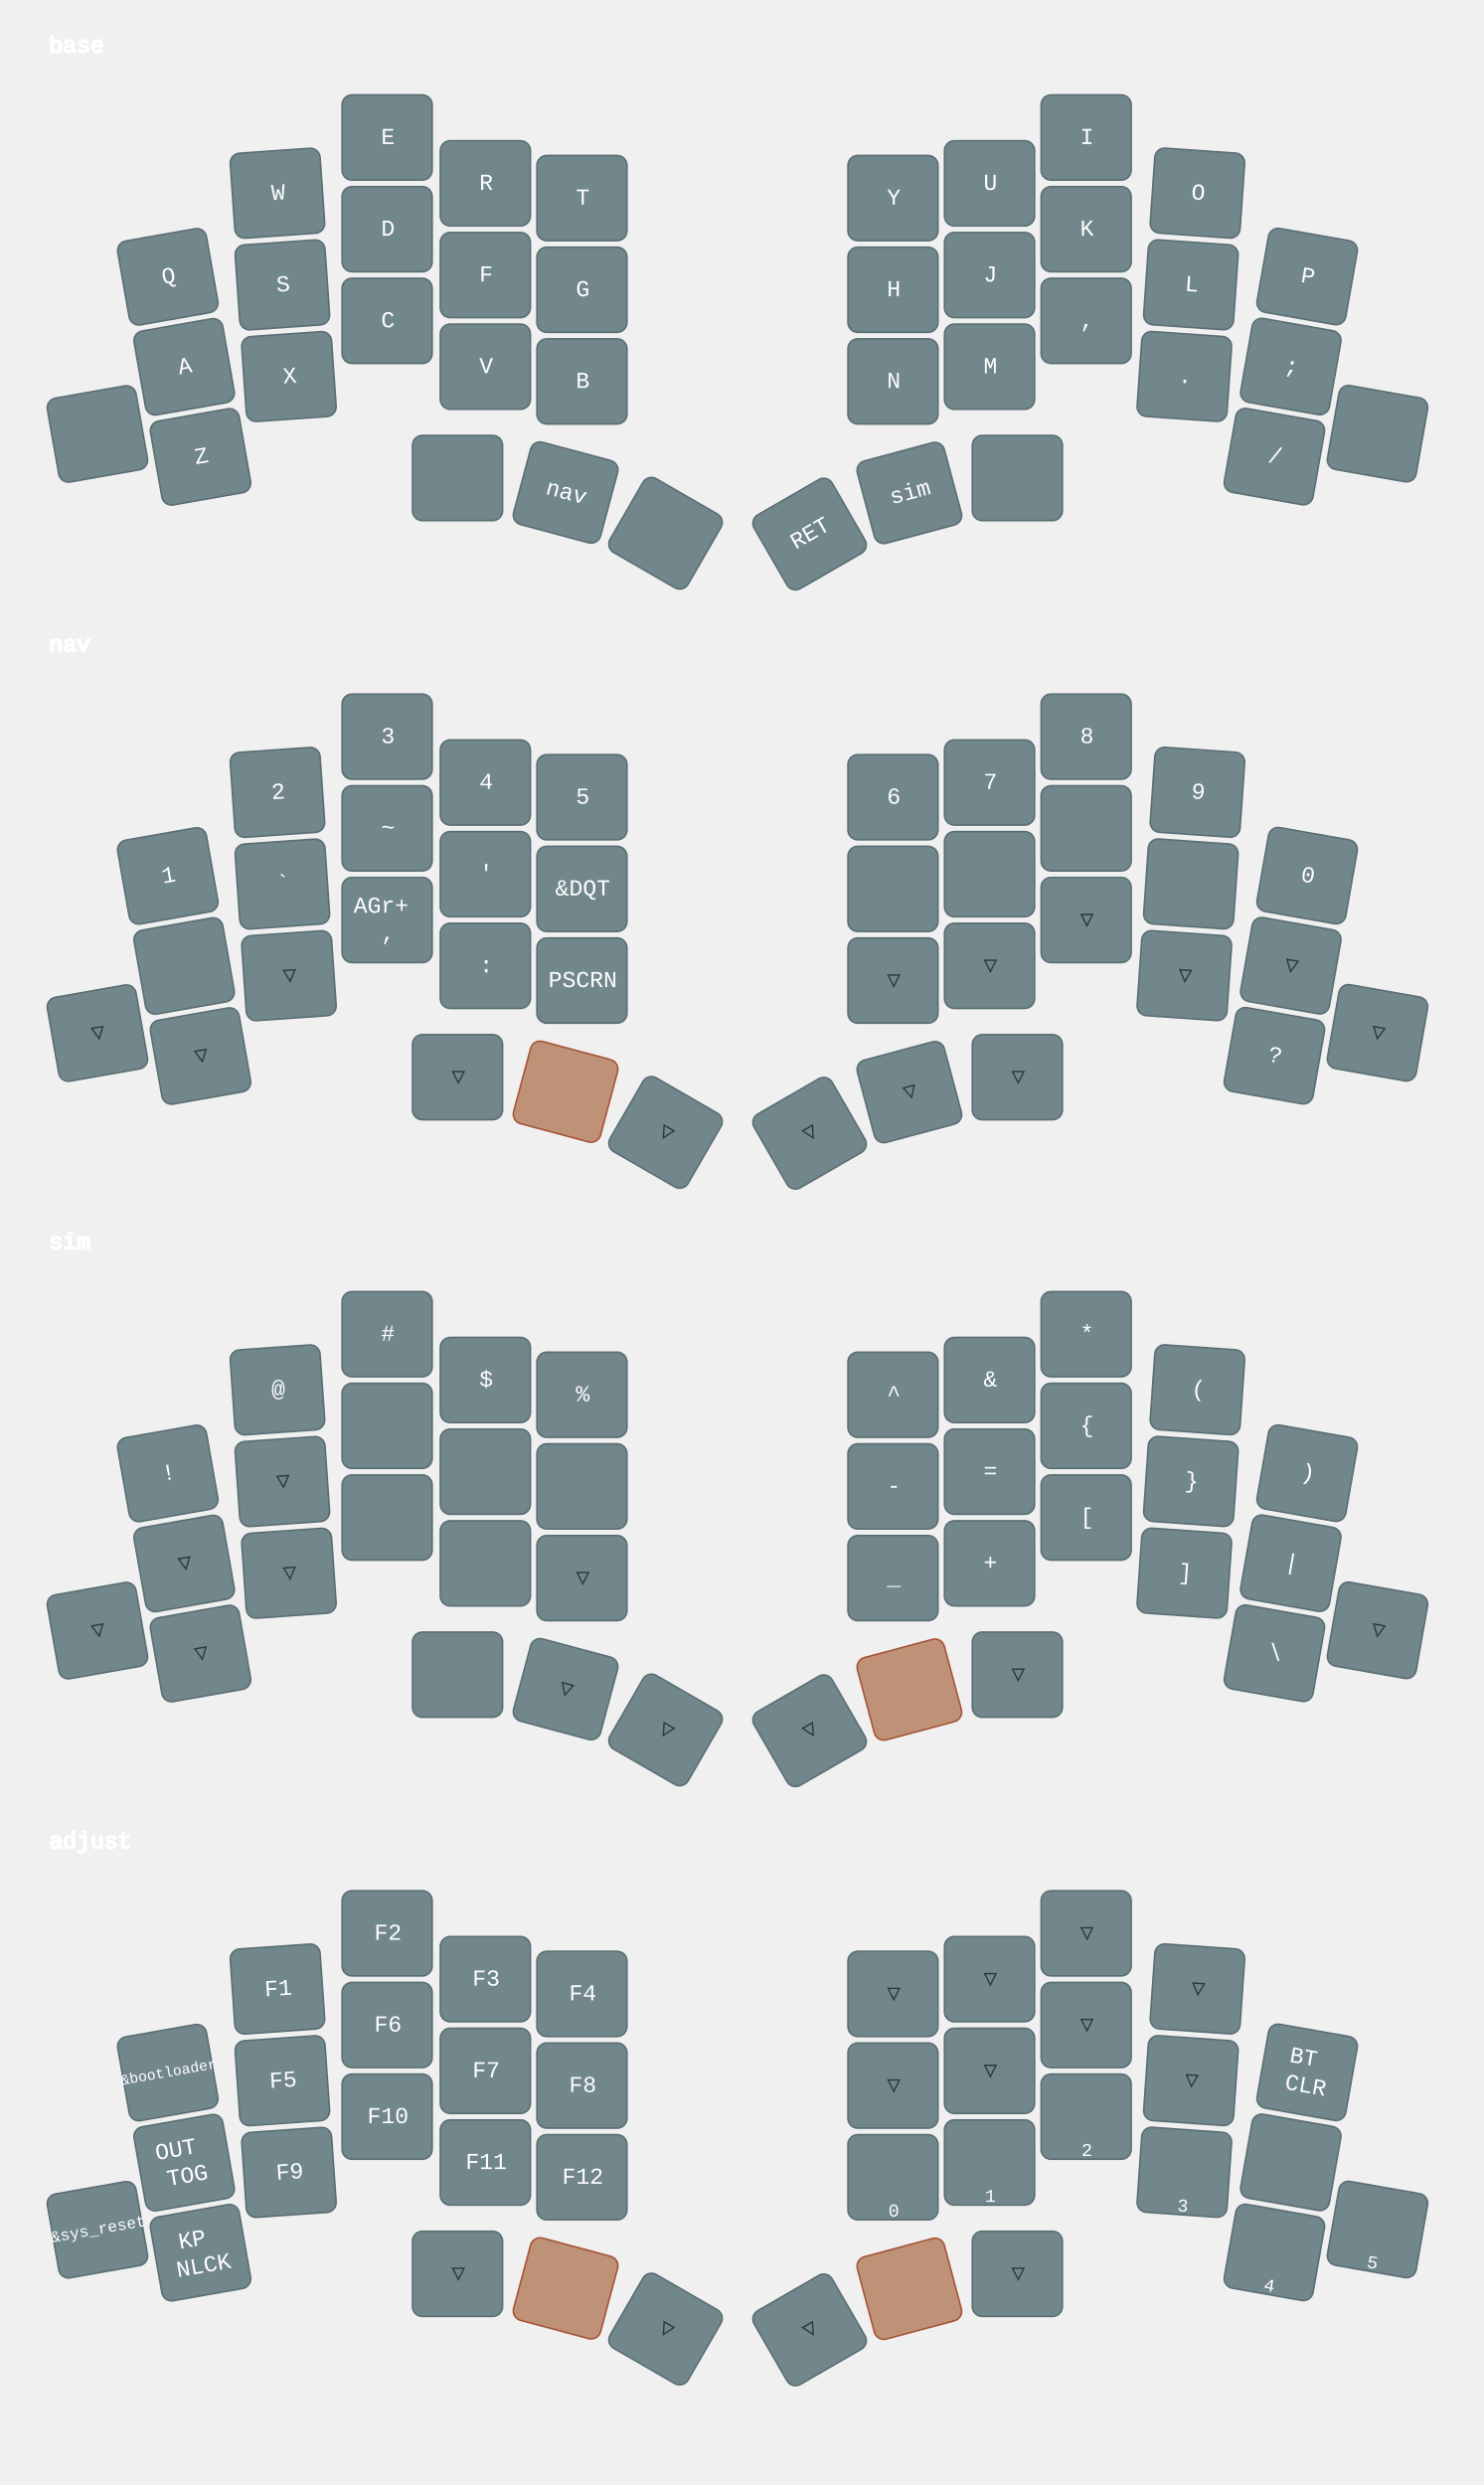
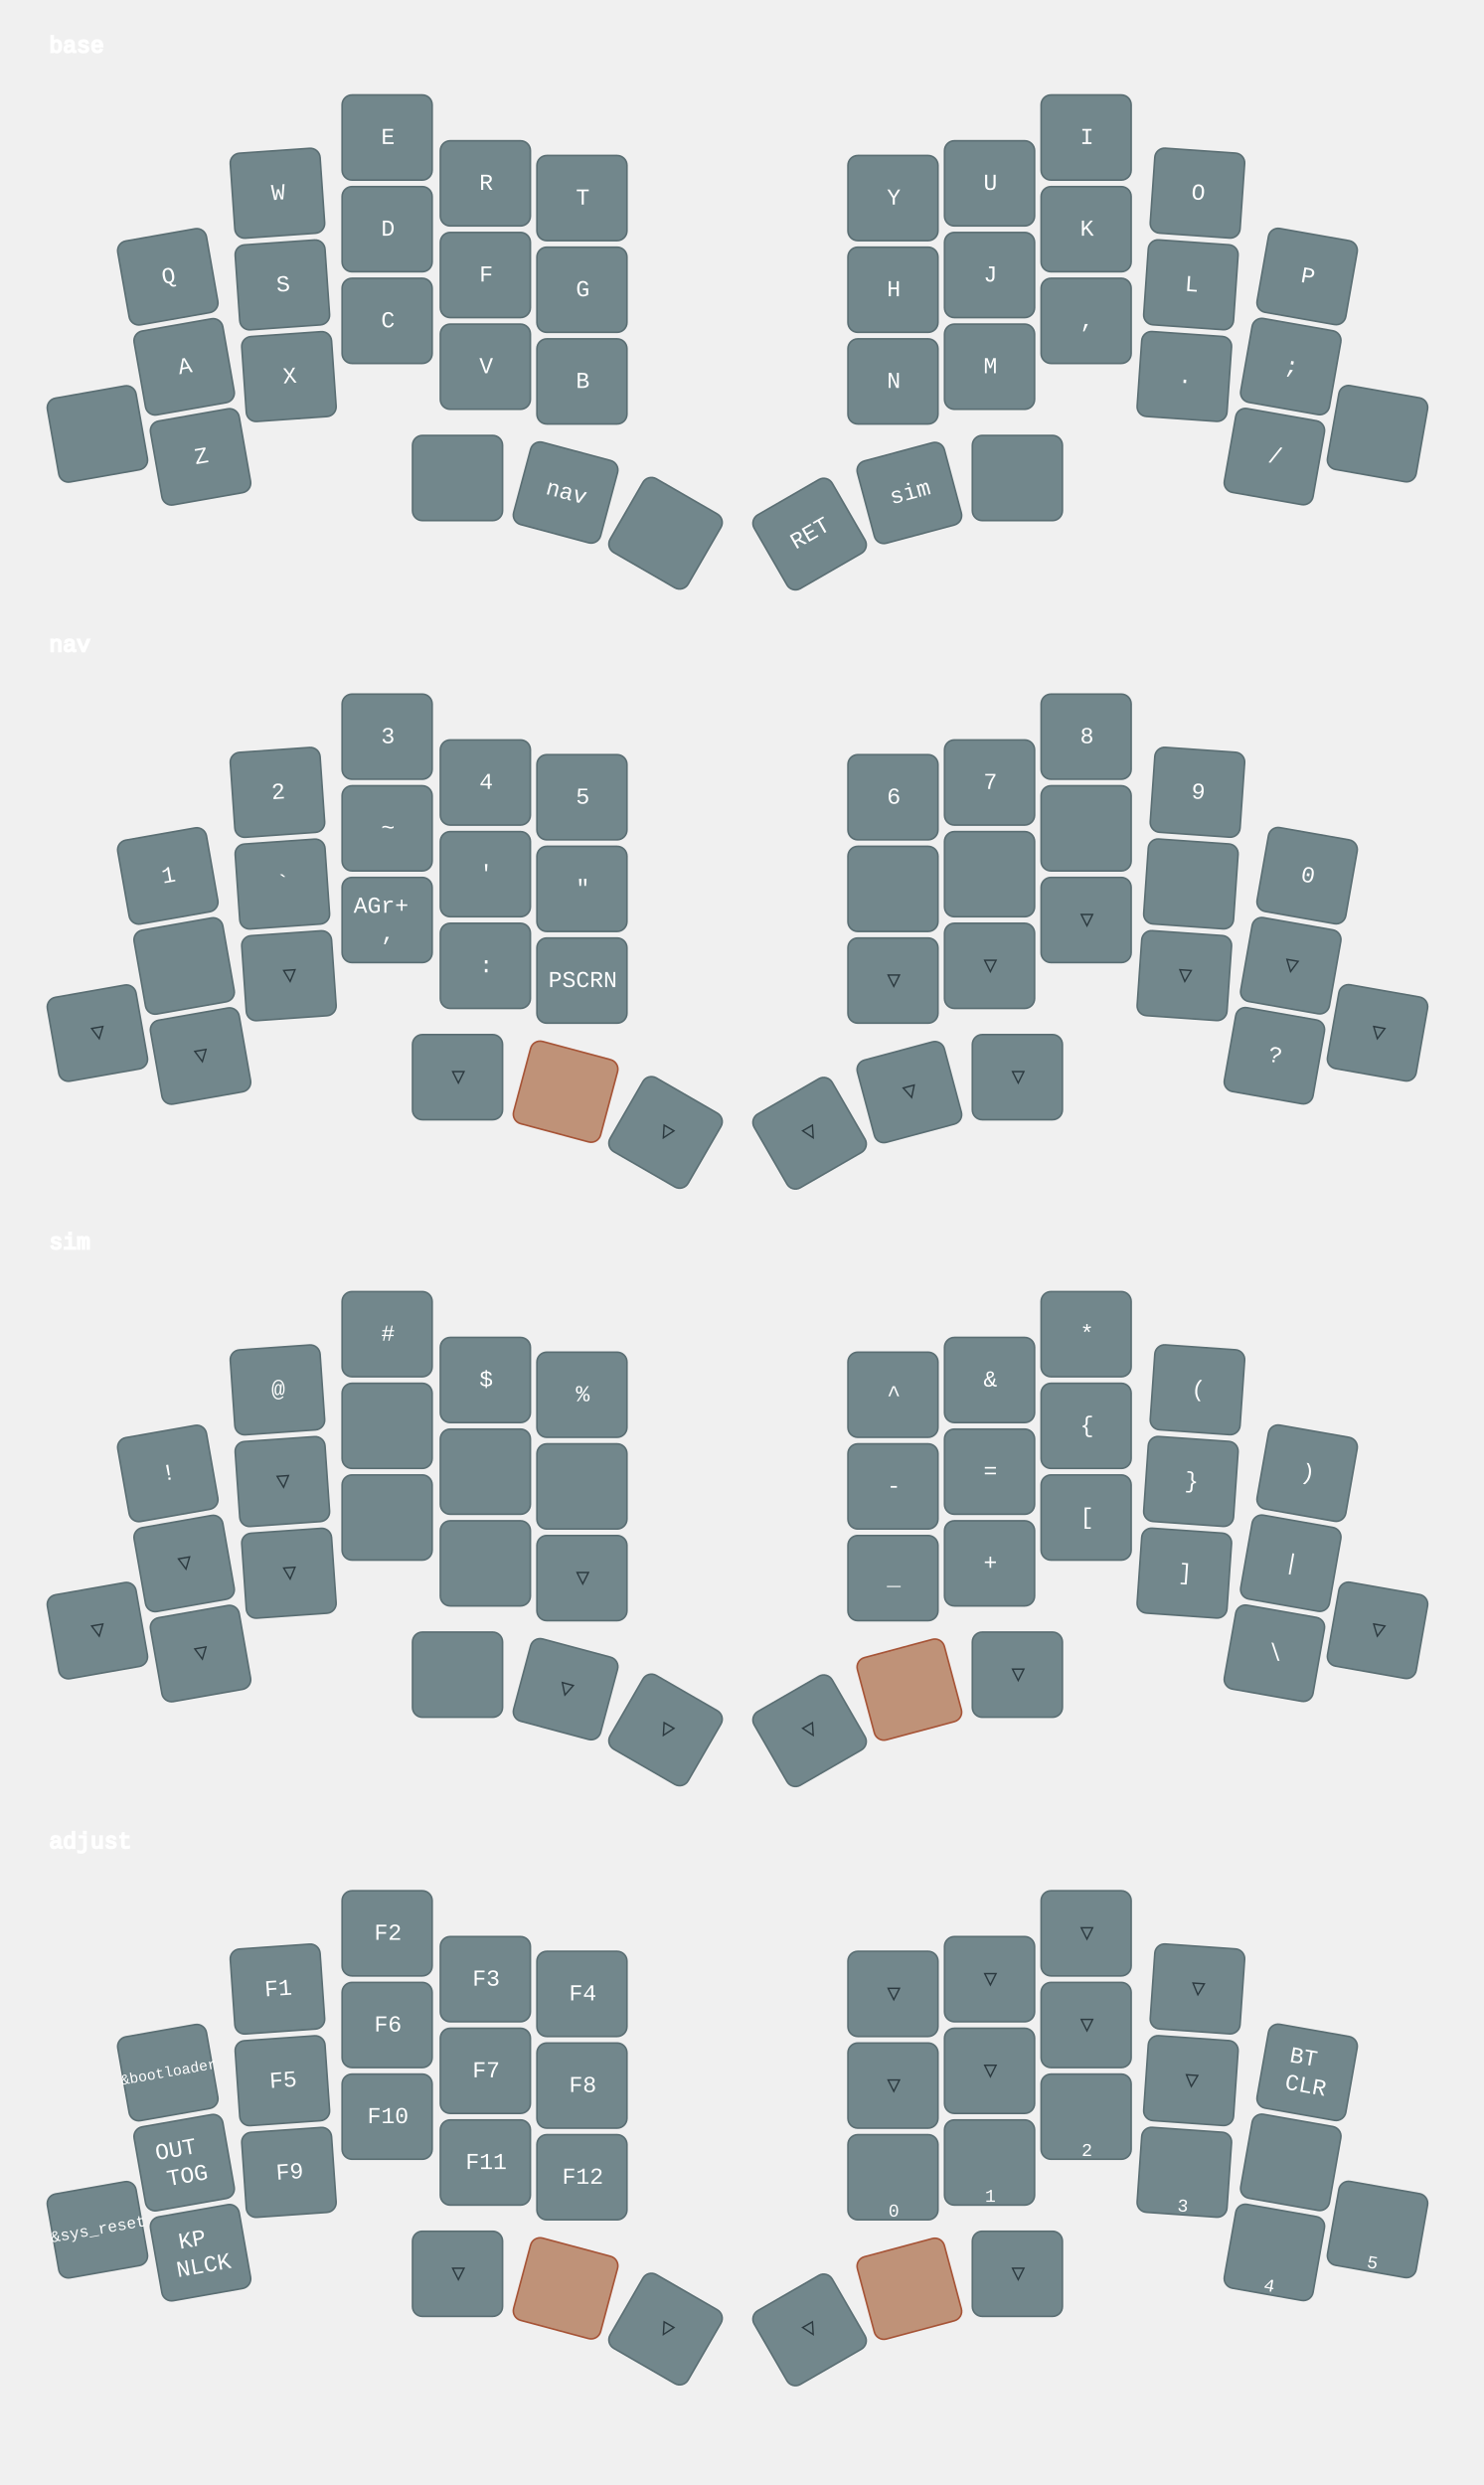
<svg xmlns="http://www.w3.org/2000/svg" xmlns:xlink="http://www.w3.org/1999/xlink" width="906" height="1518" viewBox="0 0 906 1518" class="keymap">
  <defs>/* start glyphs */
<svg id="mdi:apple-keyboard-command">
      <svg id="mdi-apple-keyboard-command" viewBox="0 0 24 24">
        <path d="M6,2A4,4 0 0,1 10,6V8H14V6A4,4 0 0,1 18,2A4,4 0 0,1 22,6A4,4 0 0,1 18,10H16V14H18A4,4 0 0,1 22,18A4,4 0 0,1 18,22A4,4 0 0,1 14,18V16H10V18A4,4 0 0,1 6,22A4,4 0 0,1 2,18A4,4 0 0,1 6,14H8V10H6A4,4 0 0,1 2,6A4,4 0 0,1 6,2M16,18A2,2 0 0,0 18,20A2,2 0 0,0 20,18A2,2 0 0,0 18,16H16V18M14,10H10V14H14V10M6,16A2,2 0 0,0 4,18A2,2 0 0,0 6,20A2,2 0 0,0 8,18V16H6M8,6A2,2 0 0,0 6,4A2,2 0 0,0 4,6A2,2 0 0,0 6,8H8V6M18,8A2,2 0 0,0 20,6A2,2 0 0,0 18,4A2,2 0 0,0 16,6V8H18Z" />
      </svg>
    </svg>
    <svg id="mdi:apple-keyboard-control">
      <svg id="mdi-apple-keyboard-control" viewBox="0 0 24 24">
        <path d="M19.78,11.78L18.36,13.19L12,6.83L5.64,13.19L4.22,11.78L12,4L19.78,11.78Z" />
      </svg>
    </svg>
    <svg id="mdi:apple-keyboard-option">
      <svg id="mdi-apple-keyboard-option" viewBox="0 0 24 24">
        <path d="M3,4H9.11L16.15,18H21V20H14.88L7.84,6H3V4M14,4H21V6H14V4Z" />
      </svg>
    </svg>
    <svg id="mdi:apple-keyboard-shift">
      <svg id="mdi-apple-keyboard-shift" viewBox="0 0 24 24">
        <path d="M15,18V12H17.17L12,6.83L6.83,12H9V18H15M12,4L22,14H17V20H7V14H2L12,4Z" />
      </svg>
    </svg>
    <svg id="mdi:arrow-down-bold">
      <svg id="mdi-arrow-down-bold" viewBox="0 0 24 24">
        <path d="M9,4H15V12H19.84L12,19.84L4.16,12H9V4Z" />
      </svg>
    </svg>
    <svg id="mdi:arrow-left-bold">
      <svg id="mdi-arrow-left-bold" viewBox="0 0 24 24">
        <path d="M20,9V15H12V19.84L4.16,12L12,4.16V9H20Z" />
      </svg>
    </svg>
    <svg id="mdi:arrow-right-bold">
      <svg id="mdi-arrow-right-bold" viewBox="0 0 24 24">
        <path d="M4,15V9H12V4.16L19.84,12L12,19.84V15H4Z" />
      </svg>
    </svg>
    <svg id="mdi:arrow-up-bold">
      <svg id="mdi-arrow-up-bold" viewBox="0 0 24 24">
        <path d="M15,20H9V12H4.16L12,4.16L19.84,12H15V20Z" />
      </svg>
    </svg>
    <svg id="mdi:backspace">
      <svg id="mdi-backspace" viewBox="0 0 24 24">
        <path d="M22,3H7C6.31,3 5.77,3.35 5.41,3.88L0,12L5.41,20.11C5.77,20.64 6.31,21 7,21H22A2,2 0 0,0 24,19V5A2,2 0 0,0 22,3M19,15.59L17.59,17L14,13.41L10.41,17L9,15.59L12.59,12L9,8.41L10.41,7L14,10.59L17.59,7L19,8.41L15.41,12" />
      </svg>
    </svg>
    <svg id="mdi:backspace-reverse-outline">
      <svg id="mdi-backspace-reverse-outline" viewBox="0 0 24 24">
        <path d="M5,15.59L6.41,17L10,13.41L13.59,17L15,15.59L11.41,12L15,8.41L13.59,7L10,10.59L6.41,7L5,8.41L8.59,12L5,15.59M2,3A2,2 0 0,0 0,5V19A2,2 0 0,0 2,21H17C17.69,21 18.23,20.64 18.59,20.11L24,12L18.59,3.88C18.23,3.35 17.69,3 17,3H2M2,5H17L21.72,12L17,19H2V5Z" />
      </svg>
    </svg>
    <svg id="mdi:bluetooth-connect">
      <svg id="mdi-bluetooth-connect" viewBox="0 0 24 24">
        <path d="M19,10L17,12L19,14L21,12M14.88,16.29L13,18.17V14.41M13,5.83L14.88,7.71L13,9.58M17.71,7.71L12,2H11V9.58L6.41,5L5,6.41L10.59,12L5,17.58L6.41,19L11,14.41V22H12L17.71,16.29L13.41,12M7,12L5,10L3,12L5,14L7,12Z" />
      </svg>
    </svg>
    <svg id="mdi:bluetooth-off">
      <svg id="mdi-bluetooth-off" viewBox="0 0 24 24">
        <path d="M13,5.83L14.88,7.71L13.28,9.31L14.69,10.72L17.71,7.7L12,2H11V7.03L13,9.03M5.41,4L4,5.41L10.59,12L5,17.59L6.41,19L11,14.41V22H12L16.29,17.71L18.59,20L20,18.59M13,18.17V14.41L14.88,16.29" />
      </svg>
    </svg>
    <svg id="mdi:keyboard-esc">
      <svg id="mdi-keyboard-esc" viewBox="0 0 24 24">
        <path d="M1 7H7V9H3V11H7V13H3V15H7V17H1V7M11 7H15V9H11V11H13C14.11 11 15 11.9 15 13V15C15 16.11 14.11 17 13 17H9V15H13V13H11C9.9 13 9 12.11 9 11V9C9 7.9 9.9 7 11 7M19 7H21C22.11 7 23 7.9 23 9V10H21V9H19V15H21V14H23V15C23 16.11 22.11 17 21 17H19C17.9 17 17 16.11 17 15V9C17 7.9 17.9 7 19 7Z" />
      </svg>
    </svg>
    <svg id="mdi:keyboard-space">
      <svg id="mdi-keyboard-space" viewBox="0 0 24 24">
        <path d="M3 15H5V19H19V15H21V19C21 20.1 20.1 21 19 21H5C3.9 21 3 20.1 3 19V15Z" />
      </svg>
    </svg>
    <svg id="mdi:keyboard-tab">
      <svg id="mdi-keyboard-tab" viewBox="0 0 24 24">
        <path d="M20,18H22V6H20M11.59,7.41L15.17,11H1V13H15.17L11.59,16.58L13,18L19,12L13,6L11.59,7.41Z" />
      </svg>
    </svg>
    <svg id="mdi:play-pause">
      <svg id="mdi-play-pause" viewBox="0 0 24 24">
        <path d="M3,5V19L11,12M13,19H16V5H13M18,5V19H21V5" />
      </svg>
    </svg>
    <svg id="mdi:skip-next">
      <svg id="mdi-skip-next" viewBox="0 0 24 24">
        <path d="M16,18H18V6H16M6,18L14.5,12L6,6V18Z" />
      </svg>
    </svg>
    <svg id="mdi:skip-previous">
      <svg id="mdi-skip-previous" viewBox="0 0 24 24">
        <path d="M6,18V6H8V18H6M9.5,12L18,6V18L9.5,12Z" />
      </svg>
    </svg>
    <svg id="mdi:volume-high">
      <svg id="mdi-volume-high" viewBox="0 0 24 24">
        <path d="M14,3.23V5.29C16.89,6.15 19,8.83 19,12C19,15.17 16.89,17.84 14,18.7V20.77C18,19.86 21,16.28 21,12C21,7.72 18,4.14 14,3.23M16.5,12C16.5,10.23 15.5,8.71 14,7.97V16C15.5,15.29 16.5,13.76 16.5,12M3,9V15H7L12,20V4L7,9H3Z" />
      </svg>
    </svg>
    <svg id="mdi:volume-low">
      <svg id="mdi-volume-low" viewBox="0 0 24 24">
        <path d="M7,9V15H11L16,20V4L11,9H7Z" />
      </svg>
    </svg>
  </defs>/* end glyphs */
<style>/* inherit to force styles through use tags */
svg path {
    fill: inherit;
}

/* font and background color specifications */
svg.keymap {
    font-family: Menlo,SFMono-Regular,Consolas,Liberation Mono,monospace;
    font-size: 14px;
    font-kerning: normal;
    text-rendering: optimizeLegibility;
    fill: #FFF;
    background: #141F26;
}

/* default key styling */
rect.key {
    fill: #72878C;
    stroke: #5A6E73;
    stroke-width: 1;
}

/* default key side styling, only used is draw_key_sides is set */
rect.side {
    filter: brightness(90%);
}

/* color accent for combo boxes */
rect.combo, rect.combo-separate {
    fill: #54929b;
    stroke: #007772;
}

/* color accent for held keys */
rect.held, rect.combo.held {
    stroke: #A65437;
    fill: #BF9278;
    line-height: 2;
}

/* color accent for ghost (optional) keys */
rect.ghost, rect.combo.ghost {
    stroke-dasharray: 4, 4;
    stroke-width: 2;
}

text {
    text-anchor: middle;
    dominant-baseline: middle;
}

/* styling for layer labels */
text.label {
    text-anchor: start;
    stroke: white;
    paint-order: stroke;
}

/* styling for combo tap, and key hold/shifted label text */
text.combo, text.hold, text.shifted {
    font-size: 11px;
}

text.hold {
    text-anchor: middle;
    dominant-baseline: auto;
}

text.shifted {
    text-anchor: middle;
    dominant-baseline: hanging;
}

/* styling for hold/shifted label text in combo box */
text.combo.hold, text.combo.shifted {
    font-size: 8px;
}

/* lighter symbol for transparent keys */
text.trans {
    fill: #2C3A40;
}

/* styling for combo dendrons */
path.combo {
    stroke-width: 1;
    stroke: gray;
    fill: none;
}

/* Start Tabler Icons Cleanup */
/* cannot use height/width with glyphs */
.icon-tabler &gt; path {
    fill: inherit;
    stroke: inherit;
    stroke-width: 2;
}
/* hide tabler's default box */
.icon-tabler &gt; path[stroke="none"][fill="none"] {
    visibility: hidden;
}
/* End Tabler Icons Cleanup */
</style>
  <g transform="translate(30, 0)" class="layer-base">
    <text x="0" y="28" class="label">base</text>
    <g transform="translate(0, 56)">
      <g transform="translate(73, 113) rotate(-10.0)" class="key keypos-0">
        <rect rx="6" ry="6" x="-28" y="-26" width="55" height="52" class="key" />
        <text x="0" y="0" class="key tap">Q</text>
      </g>
      <g transform="translate(140, 62) rotate(-4.0)" class="key keypos-1">
        <rect rx="6" ry="6" x="-28" y="-26" width="55" height="52" class="key" />
        <text x="0" y="0" class="key tap">W</text>
      </g>
      <g transform="translate(207, 28)" class="key keypos-2">
        <rect rx="6" ry="6" x="-28" y="-26" width="55" height="52" class="key" />
        <text x="0" y="0" class="key tap">E</text>
      </g>
      <g transform="translate(267, 56)" class="key keypos-3">
        <rect rx="6" ry="6" x="-28" y="-26" width="55" height="52" class="key" />
        <text x="0" y="0" class="key tap">R</text>
      </g>
      <g transform="translate(326, 65)" class="key keypos-4">
        <rect rx="6" ry="6" x="-28" y="-26" width="55" height="52" class="key" />
        <text x="0" y="0" class="key tap">T</text>
      </g>
      <g transform="translate(516, 65)" class="key keypos-5">
        <rect rx="6" ry="6" x="-28" y="-26" width="55" height="52" class="key" />
        <text x="0" y="0" class="key tap">Y</text>
      </g>
      <g transform="translate(575, 56)" class="key keypos-6">
        <rect rx="6" ry="6" x="-28" y="-26" width="55" height="52" class="key" />
        <text x="0" y="0" class="key tap">U</text>
      </g>
      <g transform="translate(634, 28)" class="key keypos-7">
        <rect rx="6" ry="6" x="-28" y="-26" width="55" height="52" class="key" />
        <text x="0" y="0" class="key tap">I</text>
      </g>
      <g transform="translate(702, 62) rotate(4.0)" class="key keypos-8">
        <rect rx="6" ry="6" x="-28" y="-26" width="55" height="52" class="key" />
        <text x="0" y="0" class="key tap">O</text>
      </g>
      <g transform="translate(769, 113) rotate(10.0)" class="key keypos-9">
        <rect rx="6" ry="6" x="-28" y="-26" width="55" height="52" class="key" />
        <text x="0" y="0" class="key tap">P</text>
      </g>
      <g transform="translate(83, 168) rotate(-10.0)" class="key keypos-10">
        <rect rx="6" ry="6" x="-28" y="-26" width="55" height="52" class="key" />
        <text x="0" y="0" class="key tap">A</text>
      </g>
      <g transform="translate(143, 118) rotate(-4.0)" class="key keypos-11">
        <rect rx="6" ry="6" x="-28" y="-26" width="55" height="52" class="key" />
        <text x="0" y="0" class="key tap">S</text>
      </g>
      <g transform="translate(207, 84)" class="key keypos-12">
        <rect rx="6" ry="6" x="-28" y="-26" width="55" height="52" class="key" />
        <text x="0" y="0" class="key tap">D</text>
      </g>
      <g transform="translate(267, 112)" class="key keypos-13">
        <rect rx="6" ry="6" x="-28" y="-26" width="55" height="52" class="key" />
        <text x="0" y="0" class="key tap">F</text>
      </g>
      <g transform="translate(326, 121)" class="key keypos-14">
        <rect rx="6" ry="6" x="-28" y="-26" width="55" height="52" class="key" />
        <text x="0" y="0" class="key tap">G</text>
      </g>
      <g transform="translate(516, 121)" class="key keypos-15">
        <rect rx="6" ry="6" x="-28" y="-26" width="55" height="52" class="key" />
        <text x="0" y="0" class="key tap">H</text>
      </g>
      <g transform="translate(575, 112)" class="key keypos-16">
        <rect rx="6" ry="6" x="-28" y="-26" width="55" height="52" class="key" />
        <text x="0" y="0" class="key tap">J</text>
      </g>
      <g transform="translate(634, 84)" class="key keypos-17">
        <rect rx="6" ry="6" x="-28" y="-26" width="55" height="52" class="key" />
        <text x="0" y="0" class="key tap">K</text>
      </g>
      <g transform="translate(698, 118) rotate(4.0)" class="key keypos-18">
        <rect rx="6" ry="6" x="-28" y="-26" width="55" height="52" class="key" />
        <text x="0" y="0" class="key tap">L</text>
      </g>
      <g transform="translate(759, 168) rotate(10.0)" class="key keypos-19">
        <rect rx="6" ry="6" x="-28" y="-26" width="55" height="52" class="key" />
        <text x="0" y="0" class="key tap">;</text>
      </g>
      <g transform="translate(30, 209) rotate(-10.0)" class="key keypos-20">
        <rect rx="6" ry="6" x="-28" y="-26" width="55" height="52" class="key" />
        <use href="#mdi:keyboard-esc" xlink:href="#mdi:keyboard-esc" x="-7" y="-7" height="14" width="14.0" class="key tap glyph mdi:keyboard-esc" />
        <use href="#mdi:apple-keyboard-control" xlink:href="#mdi:apple-keyboard-control" x="-6" y="12" height="12" width="12.0" class="key hold glyph mdi:apple-keyboard-control" />
      </g>
      <g transform="translate(93, 223) rotate(-10.0)" class="key keypos-21">
        <rect rx="6" ry="6" x="-28" y="-26" width="55" height="52" class="key" />
        <text x="0" y="0" class="key tap">Z</text>
      </g>
      <g transform="translate(147, 174) rotate(-4.0)" class="key keypos-22">
        <rect rx="6" ry="6" x="-28" y="-26" width="55" height="52" class="key" />
        <text x="0" y="0" class="key tap">X</text>
      </g>
      <g transform="translate(207, 140)" class="key keypos-23">
        <rect rx="6" ry="6" x="-28" y="-26" width="55" height="52" class="key" />
        <text x="0" y="0" class="key tap">C</text>
      </g>
      <g transform="translate(267, 168)" class="key keypos-24">
        <rect rx="6" ry="6" x="-28" y="-26" width="55" height="52" class="key" />
        <text x="0" y="0" class="key tap">V</text>
      </g>
      <g transform="translate(326, 177)" class="key keypos-25">
        <rect rx="6" ry="6" x="-28" y="-26" width="55" height="52" class="key" />
        <text x="0" y="0" class="key tap">B</text>
      </g>
      <g transform="translate(516, 177)" class="key keypos-26">
        <rect rx="6" ry="6" x="-28" y="-26" width="55" height="52" class="key" />
        <text x="0" y="0" class="key tap">N</text>
      </g>
      <g transform="translate(575, 168)" class="key keypos-27">
        <rect rx="6" ry="6" x="-28" y="-26" width="55" height="52" class="key" />
        <text x="0" y="0" class="key tap">M</text>
      </g>
      <g transform="translate(634, 140)" class="key keypos-28">
        <rect rx="6" ry="6" x="-28" y="-26" width="55" height="52" class="key" />
        <text x="0" y="0" class="key tap">,</text>
      </g>
      <g transform="translate(694, 174) rotate(4.0)" class="key keypos-29">
        <rect rx="6" ry="6" x="-28" y="-26" width="55" height="52" class="key" />
        <text x="0" y="0" class="key tap">.</text>
      </g>
      <g transform="translate(749, 223) rotate(10.0)" class="key keypos-30">
        <rect rx="6" ry="6" x="-28" y="-26" width="55" height="52" class="key" />
        <text x="0" y="0" class="key tap">/</text>
      </g>
      <g transform="translate(812, 209) rotate(10.0)" class="key keypos-31">
        <rect rx="6" ry="6" x="-28" y="-26" width="55" height="52" class="key" />
        <use href="#mdi:apple-keyboard-shift" xlink:href="#mdi:apple-keyboard-shift" x="-7" y="-7" height="14" width="14.0" class="key tap glyph mdi:apple-keyboard-shift" />
      </g>
      <g transform="translate(250, 236)" class="key keypos-32">
        <rect rx="6" ry="6" x="-28" y="-26" width="55" height="52" class="key" />
        <use href="#mdi:backspace" xlink:href="#mdi:backspace" x="-7" y="-7" height="14" width="14.0" class="key tap glyph mdi:backspace" />
        <use href="#mdi:apple-keyboard-command" xlink:href="#mdi:apple-keyboard-command" x="-6" y="12" height="12" width="12.0" class="key hold glyph mdi:apple-keyboard-command" />
      </g>
      <g transform="translate(316, 245) rotate(15.0)" class="key keypos-33">
        <rect rx="6" ry="6" x="-28" y="-26" width="55" height="52" class="key" />
        <text x="0" y="0" class="key tap">nav</text>
      </g>
      <g transform="translate(377, 270) rotate(30.0)" class="key keypos-34">
        <rect rx="6" ry="6" x="-28" y="-26" width="55" height="52" class="key" />
        <use href="#mdi:keyboard-space" xlink:href="#mdi:keyboard-space" x="-7" y="-7" height="14" width="14.0" class="key tap glyph mdi:keyboard-space" />
      </g>
      <g transform="translate(465, 270) rotate(-30.0)" class="key keypos-35">
        <rect rx="6" ry="6" x="-28" y="-26" width="55" height="52" class="key" />
        <text x="0" y="0" class="key tap">RET</text>
      </g>
      <g transform="translate(526, 245) rotate(-15.0)" class="key keypos-36">
        <rect rx="6" ry="6" x="-28" y="-26" width="55" height="52" class="key" />
        <text x="0" y="0" class="key tap">sim</text>
      </g>
      <g transform="translate(592, 236)" class="key keypos-37">
        <rect rx="6" ry="6" x="-28" y="-26" width="55" height="52" class="key" />
        <use href="#mdi:keyboard-esc" xlink:href="#mdi:keyboard-esc" x="-7" y="-7" height="14" width="14.0" class="key tap glyph mdi:keyboard-esc" />
        <use href="#mdi:apple-keyboard-option" xlink:href="#mdi:apple-keyboard-option" x="-6" y="12" height="12" width="12.0" class="key hold glyph mdi:apple-keyboard-option" />
      </g>
    </g>
  </g>
  <g transform="translate(30, 366)" class="layer-nav">
    <text x="0" y="28" class="label">nav</text>
    <g transform="translate(0, 56)">
      <g transform="translate(73, 113) rotate(-10.0)" class="key keypos-0">
        <rect rx="6" ry="6" x="-28" y="-26" width="55" height="52" class="key" />
        <text x="0" y="0" class="key tap">1</text>
      </g>
      <g transform="translate(140, 62) rotate(-4.0)" class="key keypos-1">
        <rect rx="6" ry="6" x="-28" y="-26" width="55" height="52" class="key" />
        <text x="0" y="0" class="key tap">2</text>
      </g>
      <g transform="translate(207, 28)" class="key keypos-2">
        <rect rx="6" ry="6" x="-28" y="-26" width="55" height="52" class="key" />
        <text x="0" y="0" class="key tap">3</text>
      </g>
      <g transform="translate(267, 56)" class="key keypos-3">
        <rect rx="6" ry="6" x="-28" y="-26" width="55" height="52" class="key" />
        <text x="0" y="0" class="key tap">4</text>
      </g>
      <g transform="translate(326, 65)" class="key keypos-4">
        <rect rx="6" ry="6" x="-28" y="-26" width="55" height="52" class="key" />
        <text x="0" y="0" class="key tap">5</text>
      </g>
      <g transform="translate(516, 65)" class="key keypos-5">
        <rect rx="6" ry="6" x="-28" y="-26" width="55" height="52" class="key" />
        <text x="0" y="0" class="key tap">6</text>
      </g>
      <g transform="translate(575, 56)" class="key keypos-6">
        <rect rx="6" ry="6" x="-28" y="-26" width="55" height="52" class="key" />
        <text x="0" y="0" class="key tap">7</text>
      </g>
      <g transform="translate(634, 28)" class="key keypos-7">
        <rect rx="6" ry="6" x="-28" y="-26" width="55" height="52" class="key" />
        <text x="0" y="0" class="key tap">8</text>
      </g>
      <g transform="translate(702, 62) rotate(4.0)" class="key keypos-8">
        <rect rx="6" ry="6" x="-28" y="-26" width="55" height="52" class="key" />
        <text x="0" y="0" class="key tap">9</text>
      </g>
      <g transform="translate(769, 113) rotate(10.0)" class="key keypos-9">
        <rect rx="6" ry="6" x="-28" y="-26" width="55" height="52" class="key" />
        <text x="0" y="0" class="key tap">0</text>
      </g>
      <g transform="translate(83, 168) rotate(-10.0)" class="key keypos-10">
        <rect rx="6" ry="6" x="-28" y="-26" width="55" height="52" class="key" />
        <use href="#mdi:keyboard-tab" xlink:href="#mdi:keyboard-tab" x="-7" y="-7" height="14" width="14.0" class="key tap glyph mdi:keyboard-tab" />
      </g>
      <g transform="translate(143, 118) rotate(-4.0)" class="key keypos-11">
        <rect rx="6" ry="6" x="-28" y="-26" width="55" height="52" class="key" />
        <text x="0" y="0" class="key tap">`</text>
      </g>
      <g transform="translate(207, 84)" class="key keypos-12">
        <rect rx="6" ry="6" x="-28" y="-26" width="55" height="52" class="key" />
        <text x="0" y="0" class="key tap">~</text>
      </g>
      <g transform="translate(267, 112)" class="key keypos-13">
        <rect rx="6" ry="6" x="-28" y="-26" width="55" height="52" class="key" />
        <text x="0" y="0" class="key tap">'</text>
      </g>
      <g transform="translate(326, 121)" class="key keypos-14">
        <rect rx="6" ry="6" x="-28" y="-26" width="55" height="52" class="key" />
-         <text x="0" y="0" class="key tap">&amp;DQT</text>
+         <text x="0" y="0" class="key tap">"</text>
      </g>
      <g transform="translate(516, 121)" class="key keypos-15">
        <rect rx="6" ry="6" x="-28" y="-26" width="55" height="52" class="key" />
        <use href="#mdi:arrow-left-bold" xlink:href="#mdi:arrow-left-bold" x="-7" y="-7" height="14" width="14.0" class="key tap glyph mdi:arrow-left-bold" />
      </g>
      <g transform="translate(575, 112)" class="key keypos-16">
        <rect rx="6" ry="6" x="-28" y="-26" width="55" height="52" class="key" />
        <use href="#mdi:arrow-down-bold" xlink:href="#mdi:arrow-down-bold" x="-7" y="-7" height="14" width="14.0" class="key tap glyph mdi:arrow-down-bold" />
      </g>
      <g transform="translate(634, 84)" class="key keypos-17">
        <rect rx="6" ry="6" x="-28" y="-26" width="55" height="52" class="key" />
        <use href="#mdi:arrow-up-bold" xlink:href="#mdi:arrow-up-bold" x="-7" y="-7" height="14" width="14.0" class="key tap glyph mdi:arrow-up-bold" />
      </g>
      <g transform="translate(698, 118) rotate(4.0)" class="key keypos-18">
        <rect rx="6" ry="6" x="-28" y="-26" width="55" height="52" class="key" />
        <use href="#mdi:arrow-right-bold" xlink:href="#mdi:arrow-right-bold" x="-7" y="-7" height="14" width="14.0" class="key tap glyph mdi:arrow-right-bold" />
      </g>
      <g transform="translate(759, 168) rotate(10.0)" class="key trans keypos-19">
        <rect rx="6" ry="6" x="-28" y="-26" width="55" height="52" class="key trans" />
        <text x="0" y="0" class="key trans tap">▽</text>
      </g>
      <g transform="translate(30, 209) rotate(-10.0)" class="key trans keypos-20">
        <rect rx="6" ry="6" x="-28" y="-26" width="55" height="52" class="key trans" />
        <text x="0" y="0" class="key trans tap">▽</text>
      </g>
      <g transform="translate(93, 223) rotate(-10.0)" class="key trans keypos-21">
        <rect rx="6" ry="6" x="-28" y="-26" width="55" height="52" class="key trans" />
        <text x="0" y="0" class="key trans tap">▽</text>
      </g>
      <g transform="translate(147, 174) rotate(-4.0)" class="key trans keypos-22">
        <rect rx="6" ry="6" x="-28" y="-26" width="55" height="52" class="key trans" />
        <text x="0" y="0" class="key trans tap">▽</text>
      </g>
      <g transform="translate(207, 140)" class="key keypos-23">
        <rect rx="6" ry="6" x="-28" y="-26" width="55" height="52" class="key" />
        <text x="0" y="0" class="key tap">
          <tspan x="0" dy="-0.6em">AGr+</tspan>
          <tspan x="0" dy="1.2em">,</tspan>
        </text>
      </g>
      <g transform="translate(267, 168)" class="key keypos-24">
        <rect rx="6" ry="6" x="-28" y="-26" width="55" height="52" class="key" />
        <text x="0" y="0" class="key tap">:</text>
      </g>
      <g transform="translate(326, 177)" class="key keypos-25">
        <rect rx="6" ry="6" x="-28" y="-26" width="55" height="52" class="key" />
        <text x="0" y="0" class="key tap">PSCRN</text>
      </g>
      <g transform="translate(516, 177)" class="key trans keypos-26">
        <rect rx="6" ry="6" x="-28" y="-26" width="55" height="52" class="key trans" />
        <text x="0" y="0" class="key trans tap">▽</text>
      </g>
      <g transform="translate(575, 168)" class="key trans keypos-27">
        <rect rx="6" ry="6" x="-28" y="-26" width="55" height="52" class="key trans" />
        <text x="0" y="0" class="key trans tap">▽</text>
      </g>
      <g transform="translate(634, 140)" class="key trans keypos-28">
        <rect rx="6" ry="6" x="-28" y="-26" width="55" height="52" class="key trans" />
        <text x="0" y="0" class="key trans tap">▽</text>
      </g>
      <g transform="translate(694, 174) rotate(4.0)" class="key trans keypos-29">
        <rect rx="6" ry="6" x="-28" y="-26" width="55" height="52" class="key trans" />
        <text x="0" y="0" class="key trans tap">▽</text>
      </g>
      <g transform="translate(749, 223) rotate(10.0)" class="key keypos-30">
        <rect rx="6" ry="6" x="-28" y="-26" width="55" height="52" class="key" />
        <text x="0" y="0" class="key tap">?</text>
      </g>
      <g transform="translate(812, 209) rotate(10.0)" class="key trans keypos-31">
        <rect rx="6" ry="6" x="-28" y="-26" width="55" height="52" class="key trans" />
        <text x="0" y="0" class="key trans tap">▽</text>
      </g>
      <g transform="translate(250, 236)" class="key trans keypos-32">
        <rect rx="6" ry="6" x="-28" y="-26" width="55" height="52" class="key trans" />
        <text x="0" y="0" class="key trans tap">▽</text>
      </g>
      <g transform="translate(316, 245) rotate(15.0)" class="key held keypos-33">
        <rect rx="6" ry="6" x="-28" y="-26" width="55" height="52" class="key held" />
      </g>
      <g transform="translate(377, 270) rotate(30.0)" class="key trans keypos-34">
        <rect rx="6" ry="6" x="-28" y="-26" width="55" height="52" class="key trans" />
        <text x="0" y="0" class="key trans tap">▽</text>
      </g>
      <g transform="translate(465, 270) rotate(-30.0)" class="key trans keypos-35">
        <rect rx="6" ry="6" x="-28" y="-26" width="55" height="52" class="key trans" />
        <text x="0" y="0" class="key trans tap">▽</text>
      </g>
      <g transform="translate(526, 245) rotate(-15.0)" class="key trans keypos-36">
        <rect rx="6" ry="6" x="-28" y="-26" width="55" height="52" class="key trans" />
        <text x="0" y="0" class="key trans tap">▽</text>
      </g>
      <g transform="translate(592, 236)" class="key trans keypos-37">
        <rect rx="6" ry="6" x="-28" y="-26" width="55" height="52" class="key trans" />
        <text x="0" y="0" class="key trans tap">▽</text>
      </g>
    </g>
  </g>
  <g transform="translate(30, 731)" class="layer-sim">
    <text x="0" y="28" class="label">sim</text>
    <g transform="translate(0, 56)">
      <g transform="translate(73, 113) rotate(-10.0)" class="key keypos-0">
        <rect rx="6" ry="6" x="-28" y="-26" width="55" height="52" class="key" />
        <text x="0" y="0" class="key tap">!</text>
      </g>
      <g transform="translate(140, 62) rotate(-4.0)" class="key keypos-1">
        <rect rx="6" ry="6" x="-28" y="-26" width="55" height="52" class="key" />
        <text x="0" y="0" class="key tap">@</text>
      </g>
      <g transform="translate(207, 28)" class="key keypos-2">
        <rect rx="6" ry="6" x="-28" y="-26" width="55" height="52" class="key" />
        <text x="0" y="0" class="key tap">#</text>
      </g>
      <g transform="translate(267, 56)" class="key keypos-3">
        <rect rx="6" ry="6" x="-28" y="-26" width="55" height="52" class="key" />
        <text x="0" y="0" class="key tap">$</text>
      </g>
      <g transform="translate(326, 65)" class="key keypos-4">
        <rect rx="6" ry="6" x="-28" y="-26" width="55" height="52" class="key" />
        <text x="0" y="0" class="key tap">%</text>
      </g>
      <g transform="translate(516, 65)" class="key keypos-5">
        <rect rx="6" ry="6" x="-28" y="-26" width="55" height="52" class="key" />
        <text x="0" y="0" class="key tap">^</text>
      </g>
      <g transform="translate(575, 56)" class="key keypos-6">
        <rect rx="6" ry="6" x="-28" y="-26" width="55" height="52" class="key" />
        <text x="0" y="0" class="key tap">&amp;</text>
      </g>
      <g transform="translate(634, 28)" class="key keypos-7">
        <rect rx="6" ry="6" x="-28" y="-26" width="55" height="52" class="key" />
        <text x="0" y="0" class="key tap">*</text>
      </g>
      <g transform="translate(702, 62) rotate(4.0)" class="key keypos-8">
        <rect rx="6" ry="6" x="-28" y="-26" width="55" height="52" class="key" />
        <text x="0" y="0" class="key tap">(</text>
      </g>
      <g transform="translate(769, 113) rotate(10.0)" class="key keypos-9">
        <rect rx="6" ry="6" x="-28" y="-26" width="55" height="52" class="key" />
        <text x="0" y="0" class="key tap">)</text>
      </g>
      <g transform="translate(83, 168) rotate(-10.0)" class="key trans keypos-10">
        <rect rx="6" ry="6" x="-28" y="-26" width="55" height="52" class="key trans" />
        <text x="0" y="0" class="key trans tap">▽</text>
      </g>
      <g transform="translate(143, 118) rotate(-4.0)" class="key trans keypos-11">
        <rect rx="6" ry="6" x="-28" y="-26" width="55" height="52" class="key trans" />
        <text x="0" y="0" class="key trans tap">▽</text>
      </g>
      <g transform="translate(207, 84)" class="key keypos-12">
        <rect rx="6" ry="6" x="-28" y="-26" width="55" height="52" class="key" />
        <use href="#mdi:volume-high" xlink:href="#mdi:volume-high" x="-7" y="-7" height="14" width="14.0" class="key tap glyph mdi:volume-high" />
      </g>
      <g transform="translate(267, 112)" class="key keypos-13">
        <rect rx="6" ry="6" x="-28" y="-26" width="55" height="52" class="key" />
        <use href="#mdi:skip-next" xlink:href="#mdi:skip-next" x="-7" y="-7" height="14" width="14.0" class="key tap glyph mdi:skip-next" />
      </g>
      <g transform="translate(326, 121)" class="key keypos-14">
        <rect rx="6" ry="6" x="-28" y="-26" width="55" height="52" class="key" />
        <use href="#mdi:play-pause" xlink:href="#mdi:play-pause" x="-7" y="-7" height="14" width="14.0" class="key tap glyph mdi:play-pause" />
      </g>
      <g transform="translate(516, 121)" class="key keypos-15">
        <rect rx="6" ry="6" x="-28" y="-26" width="55" height="52" class="key" />
        <text x="0" y="0" class="key tap">-</text>
      </g>
      <g transform="translate(575, 112)" class="key keypos-16">
        <rect rx="6" ry="6" x="-28" y="-26" width="55" height="52" class="key" />
        <text x="0" y="0" class="key tap">=</text>
      </g>
      <g transform="translate(634, 84)" class="key keypos-17">
        <rect rx="6" ry="6" x="-28" y="-26" width="55" height="52" class="key" />
        <text x="0" y="0" class="key tap">{</text>
      </g>
      <g transform="translate(698, 118) rotate(4.0)" class="key keypos-18">
        <rect rx="6" ry="6" x="-28" y="-26" width="55" height="52" class="key" />
        <text x="0" y="0" class="key tap">}</text>
      </g>
      <g transform="translate(759, 168) rotate(10.0)" class="key keypos-19">
        <rect rx="6" ry="6" x="-28" y="-26" width="55" height="52" class="key" />
        <text x="0" y="0" class="key tap">|</text>
      </g>
      <g transform="translate(30, 209) rotate(-10.0)" class="key trans keypos-20">
        <rect rx="6" ry="6" x="-28" y="-26" width="55" height="52" class="key trans" />
        <text x="0" y="0" class="key trans tap">▽</text>
      </g>
      <g transform="translate(93, 223) rotate(-10.0)" class="key trans keypos-21">
        <rect rx="6" ry="6" x="-28" y="-26" width="55" height="52" class="key trans" />
        <text x="0" y="0" class="key trans tap">▽</text>
      </g>
      <g transform="translate(147, 174) rotate(-4.0)" class="key trans keypos-22">
        <rect rx="6" ry="6" x="-28" y="-26" width="55" height="52" class="key trans" />
        <text x="0" y="0" class="key trans tap">▽</text>
      </g>
      <g transform="translate(207, 140)" class="key keypos-23">
        <rect rx="6" ry="6" x="-28" y="-26" width="55" height="52" class="key" />
        <use href="#mdi:volume-low" xlink:href="#mdi:volume-low" x="-7" y="-7" height="14" width="14.0" class="key tap glyph mdi:volume-low" />
      </g>
      <g transform="translate(267, 168)" class="key keypos-24">
        <rect rx="6" ry="6" x="-28" y="-26" width="55" height="52" class="key" />
        <use href="#mdi:skip-previous" xlink:href="#mdi:skip-previous" x="-7" y="-7" height="14" width="14.0" class="key tap glyph mdi:skip-previous" />
      </g>
      <g transform="translate(326, 177)" class="key trans keypos-25">
        <rect rx="6" ry="6" x="-28" y="-26" width="55" height="52" class="key trans" />
        <text x="0" y="0" class="key trans tap">▽</text>
      </g>
      <g transform="translate(516, 177)" class="key keypos-26">
        <rect rx="6" ry="6" x="-28" y="-26" width="55" height="52" class="key" />
        <text x="0" y="0" class="key tap">_</text>
      </g>
      <g transform="translate(575, 168)" class="key keypos-27">
        <rect rx="6" ry="6" x="-28" y="-26" width="55" height="52" class="key" />
        <text x="0" y="0" class="key tap">+</text>
      </g>
      <g transform="translate(634, 140)" class="key keypos-28">
        <rect rx="6" ry="6" x="-28" y="-26" width="55" height="52" class="key" />
        <text x="0" y="0" class="key tap">[</text>
      </g>
      <g transform="translate(694, 174) rotate(4.0)" class="key keypos-29">
        <rect rx="6" ry="6" x="-28" y="-26" width="55" height="52" class="key" />
        <text x="0" y="0" class="key tap">]</text>
      </g>
      <g transform="translate(749, 223) rotate(10.0)" class="key keypos-30">
        <rect rx="6" ry="6" x="-28" y="-26" width="55" height="52" class="key" />
        <text x="0" y="0" class="key tap">\</text>
      </g>
      <g transform="translate(812, 209) rotate(10.0)" class="key trans keypos-31">
        <rect rx="6" ry="6" x="-28" y="-26" width="55" height="52" class="key trans" />
        <text x="0" y="0" class="key trans tap">▽</text>
      </g>
      <g transform="translate(250, 236)" class="key keypos-32">
        <rect rx="6" ry="6" x="-28" y="-26" width="55" height="52" class="key" />
        <use href="#mdi:backspace-reverse-outline" xlink:href="#mdi:backspace-reverse-outline" x="-7" y="-7" height="14" width="14.0" class="key tap glyph mdi:backspace-reverse-outline" />
        <use href="#mdi:apple-keyboard-command" xlink:href="#mdi:apple-keyboard-command" x="-6" y="12" height="12" width="12.0" class="key hold glyph mdi:apple-keyboard-command" />
      </g>
      <g transform="translate(316, 245) rotate(15.0)" class="key trans keypos-33">
        <rect rx="6" ry="6" x="-28" y="-26" width="55" height="52" class="key trans" />
        <text x="0" y="0" class="key trans tap">▽</text>
      </g>
      <g transform="translate(377, 270) rotate(30.0)" class="key trans keypos-34">
        <rect rx="6" ry="6" x="-28" y="-26" width="55" height="52" class="key trans" />
        <text x="0" y="0" class="key trans tap">▽</text>
      </g>
      <g transform="translate(465, 270) rotate(-30.0)" class="key trans keypos-35">
        <rect rx="6" ry="6" x="-28" y="-26" width="55" height="52" class="key trans" />
        <text x="0" y="0" class="key trans tap">▽</text>
      </g>
      <g transform="translate(526, 245) rotate(-15.0)" class="key held keypos-36">
        <rect rx="6" ry="6" x="-28" y="-26" width="55" height="52" class="key held" />
      </g>
      <g transform="translate(592, 236)" class="key trans keypos-37">
        <rect rx="6" ry="6" x="-28" y="-26" width="55" height="52" class="key trans" />
        <text x="0" y="0" class="key trans tap">▽</text>
      </g>
    </g>
  </g>
  <g transform="translate(30, 1097)" class="layer-adjust">
    <text x="0" y="28" class="label">adjust</text>
    <g transform="translate(0, 56)">
      <g transform="translate(73, 113) rotate(-10.0)" class="key keypos-0">
        <rect rx="6" ry="6" x="-28" y="-26" width="55" height="52" class="key" />
        <text x="0" y="0" class="key tap">
          <tspan style="font-size: 64%">&amp;bootloader</tspan>
        </text>
      </g>
      <g transform="translate(140, 62) rotate(-4.0)" class="key keypos-1">
        <rect rx="6" ry="6" x="-28" y="-26" width="55" height="52" class="key" />
        <text x="0" y="0" class="key tap">F1</text>
      </g>
      <g transform="translate(207, 28)" class="key keypos-2">
        <rect rx="6" ry="6" x="-28" y="-26" width="55" height="52" class="key" />
        <text x="0" y="0" class="key tap">F2</text>
      </g>
      <g transform="translate(267, 56)" class="key keypos-3">
        <rect rx="6" ry="6" x="-28" y="-26" width="55" height="52" class="key" />
        <text x="0" y="0" class="key tap">F3</text>
      </g>
      <g transform="translate(326, 65)" class="key keypos-4">
        <rect rx="6" ry="6" x="-28" y="-26" width="55" height="52" class="key" />
        <text x="0" y="0" class="key tap">F4</text>
      </g>
      <g transform="translate(516, 65)" class="key trans keypos-5">
        <rect rx="6" ry="6" x="-28" y="-26" width="55" height="52" class="key trans" />
        <text x="0" y="0" class="key trans tap">▽</text>
      </g>
      <g transform="translate(575, 56)" class="key trans keypos-6">
        <rect rx="6" ry="6" x="-28" y="-26" width="55" height="52" class="key trans" />
        <text x="0" y="0" class="key trans tap">▽</text>
      </g>
      <g transform="translate(634, 28)" class="key trans keypos-7">
        <rect rx="6" ry="6" x="-28" y="-26" width="55" height="52" class="key trans" />
        <text x="0" y="0" class="key trans tap">▽</text>
      </g>
      <g transform="translate(702, 62) rotate(4.0)" class="key trans keypos-8">
        <rect rx="6" ry="6" x="-28" y="-26" width="55" height="52" class="key trans" />
        <text x="0" y="0" class="key trans tap">▽</text>
      </g>
      <g transform="translate(769, 113) rotate(10.0)" class="key keypos-9">
        <rect rx="6" ry="6" x="-28" y="-26" width="55" height="52" class="key" />
        <text x="0" y="0" class="key tap">
          <tspan x="0" dy="-0.6em">BT</tspan>
          <tspan x="0" dy="1.2em">CLR</tspan>
        </text>
      </g>
      <g transform="translate(83, 168) rotate(-10.0)" class="key keypos-10">
        <rect rx="6" ry="6" x="-28" y="-26" width="55" height="52" class="key" />
        <text x="0" y="0" class="key tap">
          <tspan x="0" dy="-0.6em">OUT</tspan>
          <tspan x="0" dy="1.2em">TOG</tspan>
        </text>
      </g>
      <g transform="translate(143, 118) rotate(-4.0)" class="key keypos-11">
        <rect rx="6" ry="6" x="-28" y="-26" width="55" height="52" class="key" />
        <text x="0" y="0" class="key tap">F5</text>
      </g>
      <g transform="translate(207, 84)" class="key keypos-12">
        <rect rx="6" ry="6" x="-28" y="-26" width="55" height="52" class="key" />
        <text x="0" y="0" class="key tap">F6</text>
      </g>
      <g transform="translate(267, 112)" class="key keypos-13">
        <rect rx="6" ry="6" x="-28" y="-26" width="55" height="52" class="key" />
        <text x="0" y="0" class="key tap">F7</text>
      </g>
      <g transform="translate(326, 121)" class="key keypos-14">
        <rect rx="6" ry="6" x="-28" y="-26" width="55" height="52" class="key" />
        <text x="0" y="0" class="key tap">F8</text>
      </g>
      <g transform="translate(516, 121)" class="key trans keypos-15">
        <rect rx="6" ry="6" x="-28" y="-26" width="55" height="52" class="key trans" />
        <text x="0" y="0" class="key trans tap">▽</text>
      </g>
      <g transform="translate(575, 112)" class="key trans keypos-16">
        <rect rx="6" ry="6" x="-28" y="-26" width="55" height="52" class="key trans" />
        <text x="0" y="0" class="key trans tap">▽</text>
      </g>
      <g transform="translate(634, 84)" class="key trans keypos-17">
        <rect rx="6" ry="6" x="-28" y="-26" width="55" height="52" class="key trans" />
        <text x="0" y="0" class="key trans tap">▽</text>
      </g>
      <g transform="translate(698, 118) rotate(4.0)" class="key trans keypos-18">
        <rect rx="6" ry="6" x="-28" y="-26" width="55" height="52" class="key trans" />
        <text x="0" y="0" class="key trans tap">▽</text>
      </g>
      <g transform="translate(759, 168) rotate(10.0)" class="key keypos-19">
        <rect rx="6" ry="6" x="-28" y="-26" width="55" height="52" class="key" />
        <use href="#mdi:bluetooth-off" xlink:href="#mdi:bluetooth-off" x="-7" y="-7" height="14" width="14.0" class="key tap glyph mdi:bluetooth-off" />
      </g>
      <g transform="translate(30, 209) rotate(-10.0)" class="key keypos-20">
        <rect rx="6" ry="6" x="-28" y="-26" width="55" height="52" class="key" />
        <text x="0" y="0" class="key tap">
          <tspan style="font-size: 70%">&amp;sys_reset</tspan>
        </text>
      </g>
      <g transform="translate(93, 223) rotate(-10.0)" class="key keypos-21">
        <rect rx="6" ry="6" x="-28" y="-26" width="55" height="52" class="key" />
        <text x="0" y="0" class="key tap">
          <tspan x="0" dy="-0.6em">KP</tspan>
          <tspan x="0" dy="1.2em">NLCK</tspan>
        </text>
      </g>
      <g transform="translate(147, 174) rotate(-4.0)" class="key keypos-22">
        <rect rx="6" ry="6" x="-28" y="-26" width="55" height="52" class="key" />
        <text x="0" y="0" class="key tap">F9</text>
      </g>
      <g transform="translate(207, 140)" class="key keypos-23">
        <rect rx="6" ry="6" x="-28" y="-26" width="55" height="52" class="key" />
        <text x="0" y="0" class="key tap">F10</text>
      </g>
      <g transform="translate(267, 168)" class="key keypos-24">
        <rect rx="6" ry="6" x="-28" y="-26" width="55" height="52" class="key" />
        <text x="0" y="0" class="key tap">F11</text>
      </g>
      <g transform="translate(326, 177)" class="key keypos-25">
        <rect rx="6" ry="6" x="-28" y="-26" width="55" height="52" class="key" />
        <text x="0" y="0" class="key tap">F12</text>
      </g>
      <g transform="translate(516, 177)" class="key keypos-26">
        <rect rx="6" ry="6" x="-28" y="-26" width="55" height="52" class="key" />
        <use href="#mdi:bluetooth-connect" xlink:href="#mdi:bluetooth-connect" x="-7" y="-7" height="14" width="14.0" class="key tap glyph mdi:bluetooth-connect" />
        <text x="0" y="24" class="key hold">0</text>
      </g>
      <g transform="translate(575, 168)" class="key keypos-27">
        <rect rx="6" ry="6" x="-28" y="-26" width="55" height="52" class="key" />
        <use href="#mdi:bluetooth-connect" xlink:href="#mdi:bluetooth-connect" x="-7" y="-7" height="14" width="14.0" class="key tap glyph mdi:bluetooth-connect" />
        <text x="0" y="24" class="key hold">1</text>
      </g>
      <g transform="translate(634, 140)" class="key keypos-28">
        <rect rx="6" ry="6" x="-28" y="-26" width="55" height="52" class="key" />
        <use href="#mdi:bluetooth-connect" xlink:href="#mdi:bluetooth-connect" x="-7" y="-7" height="14" width="14.0" class="key tap glyph mdi:bluetooth-connect" />
        <text x="0" y="24" class="key hold">2</text>
      </g>
      <g transform="translate(694, 174) rotate(4.0)" class="key keypos-29">
        <rect rx="6" ry="6" x="-28" y="-26" width="55" height="52" class="key" />
        <use href="#mdi:bluetooth-connect" xlink:href="#mdi:bluetooth-connect" x="-7" y="-7" height="14" width="14.0" class="key tap glyph mdi:bluetooth-connect" />
        <text x="0" y="24" class="key hold">3</text>
      </g>
      <g transform="translate(749, 223) rotate(10.0)" class="key keypos-30">
        <rect rx="6" ry="6" x="-28" y="-26" width="55" height="52" class="key" />
        <use href="#mdi:bluetooth-connect" xlink:href="#mdi:bluetooth-connect" x="-7" y="-7" height="14" width="14.0" class="key tap glyph mdi:bluetooth-connect" />
        <text x="0" y="24" class="key hold">4</text>
      </g>
      <g transform="translate(812, 209) rotate(10.0)" class="key keypos-31">
        <rect rx="6" ry="6" x="-28" y="-26" width="55" height="52" class="key" />
        <use href="#mdi:bluetooth-connect" xlink:href="#mdi:bluetooth-connect" x="-7" y="-7" height="14" width="14.0" class="key tap glyph mdi:bluetooth-connect" />
        <text x="0" y="24" class="key hold">5</text>
      </g>
      <g transform="translate(250, 236)" class="key trans keypos-32">
        <rect rx="6" ry="6" x="-28" y="-26" width="55" height="52" class="key trans" />
        <text x="0" y="0" class="key trans tap">▽</text>
      </g>
      <g transform="translate(316, 245) rotate(15.0)" class="key held keypos-33">
        <rect rx="6" ry="6" x="-28" y="-26" width="55" height="52" class="key held" />
      </g>
      <g transform="translate(377, 270) rotate(30.0)" class="key trans keypos-34">
        <rect rx="6" ry="6" x="-28" y="-26" width="55" height="52" class="key trans" />
        <text x="0" y="0" class="key trans tap">▽</text>
      </g>
      <g transform="translate(465, 270) rotate(-30.0)" class="key trans keypos-35">
        <rect rx="6" ry="6" x="-28" y="-26" width="55" height="52" class="key trans" />
        <text x="0" y="0" class="key trans tap">▽</text>
      </g>
      <g transform="translate(526, 245) rotate(-15.0)" class="key held keypos-36">
        <rect rx="6" ry="6" x="-28" y="-26" width="55" height="52" class="key held" />
      </g>
      <g transform="translate(592, 236)" class="key trans keypos-37">
        <rect rx="6" ry="6" x="-28" y="-26" width="55" height="52" class="key trans" />
        <text x="0" y="0" class="key trans tap">▽</text>
      </g>
    </g>
  </g>
</svg>
